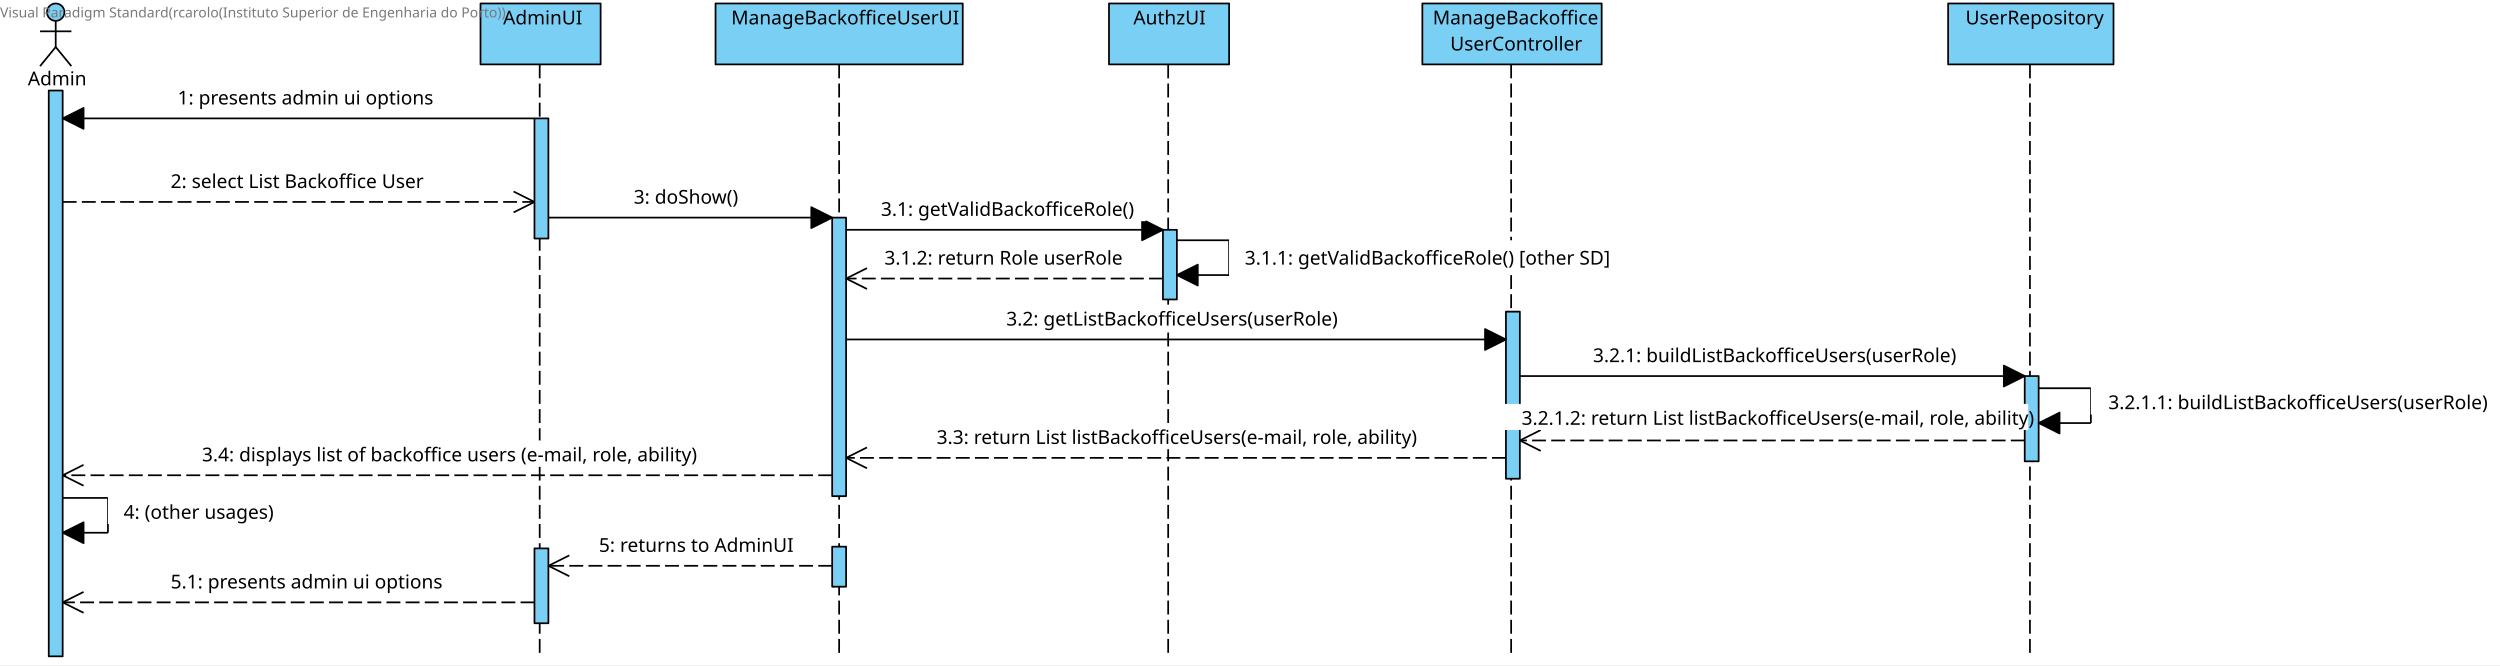
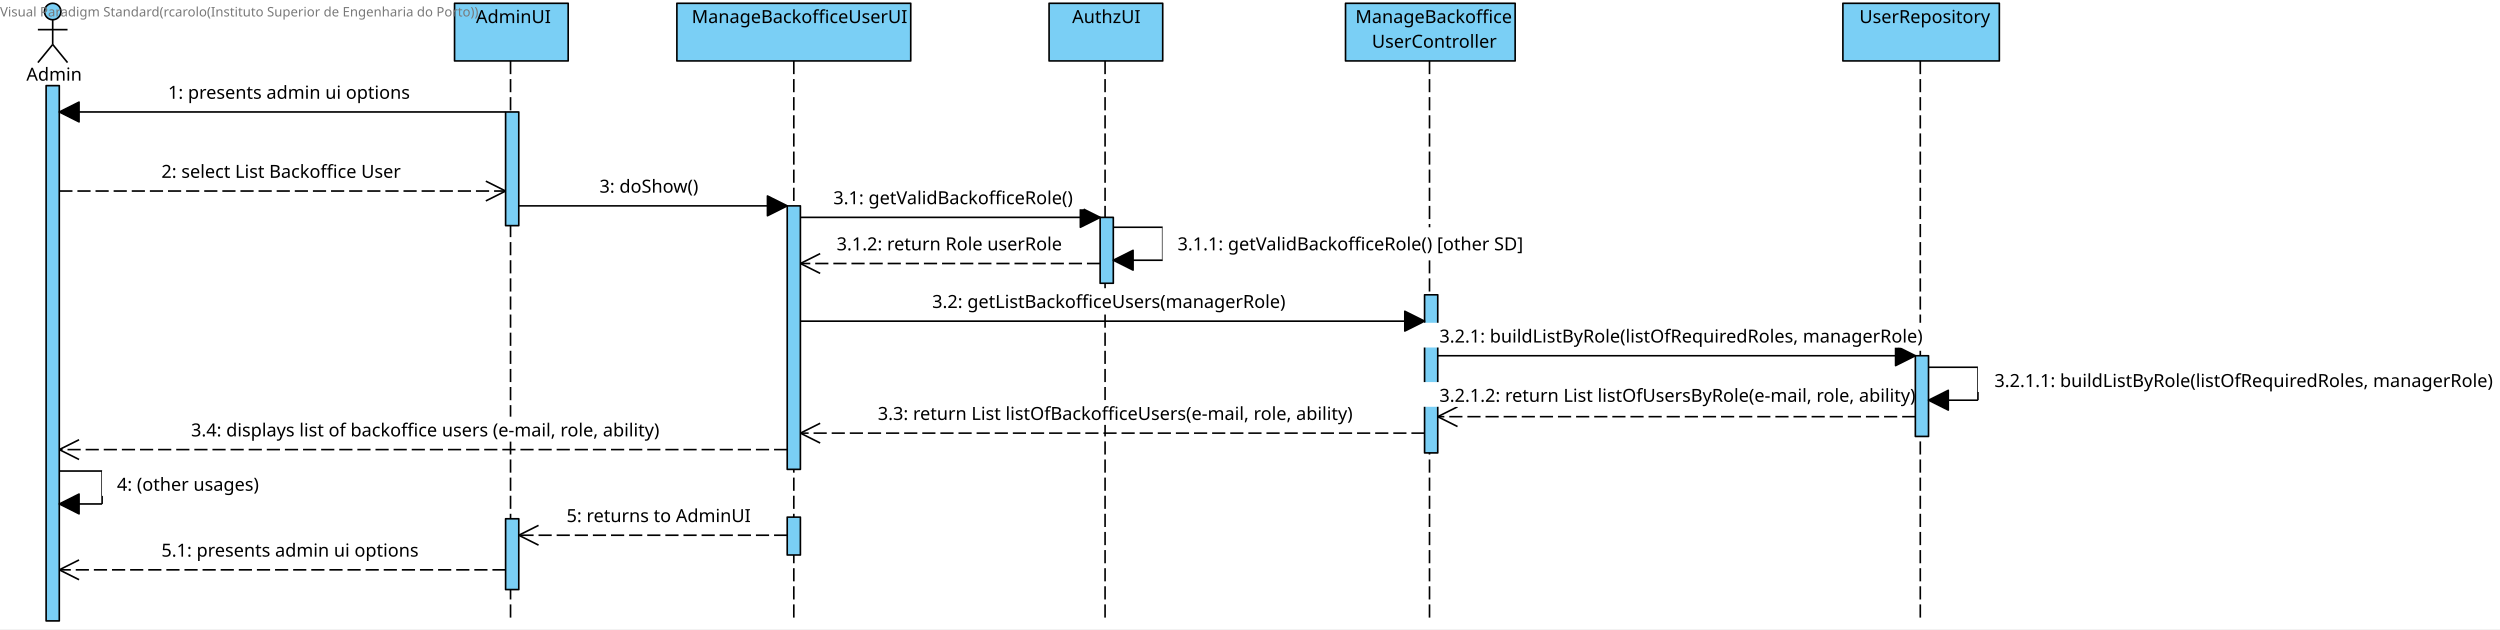
- <svg xmlns="http://www.w3.org/2000/svg" fill-opacity="0" color-rendering="auto" color-interpolation="auto" text-rendering="auto" stroke="rgb(0,0,0)" stroke-linecap="square" width="1436" stroke-miterlimit="10" shape-rendering="auto" stroke-opacity="0" fill="rgb(0,0,0)" stroke-dasharray="none" font-weight="normal" stroke-width="1" height="382" font-family="'Dialog'" font-style="normal" stroke-linejoin="miter" font-size="12px" stroke-dashoffset="0" image-rendering="auto">
+ <svg xmlns="http://www.w3.org/2000/svg" fill-opacity="0" color-rendering="auto" color-interpolation="auto" text-rendering="auto" stroke="rgb(0,0,0)" stroke-linecap="square" width="1518" stroke-miterlimit="10" shape-rendering="auto" stroke-opacity="0" fill="rgb(0,0,0)" stroke-dasharray="none" font-weight="normal" stroke-width="1" height="382" font-family="'Dialog'" font-style="normal" stroke-linejoin="miter" font-size="12px" stroke-dashoffset="0" image-rendering="auto">
  <defs id="genericDefs" />
  <g>
    <defs id="defs1">
      <clipPath clipPathUnits="userSpaceOnUse" id="clipPath1">
        <path d="M-7 -7 L71 -7 L71 387 L-7 387 L-7 -7 Z" />
      </clipPath>
      <clipPath clipPathUnits="userSpaceOnUse" id="clipPath2">
        <path d="M-7 -7 L81 -7 L81 387 L-7 387 L-7 -7 Z" />
      </clipPath>
      <clipPath clipPathUnits="userSpaceOnUse" id="clipPath3">
        <path d="M-7 -7 L19 -7 L19 80 L-7 80 L-7 -7 Z" />
      </clipPath>
      <clipPath clipPathUnits="userSpaceOnUse" id="clipPath4">
        <path d="M-7 -7 L154 -7 L154 387 L-7 387 L-7 -7 Z" />
      </clipPath>
      <clipPath clipPathUnits="userSpaceOnUse" id="clipPath5">
        <path d="M-7 -7 L19 -7 L19 171 L-7 171 L-7 -7 Z" />
      </clipPath>
      <clipPath clipPathUnits="userSpaceOnUse" id="clipPath6">
        <path d="M-7 -7 L19 -7 L19 51 L-7 51 L-7 -7 Z" />
      </clipPath>
      <clipPath clipPathUnits="userSpaceOnUse" id="clipPath7">
        <path d="M-7 -7 L115 -7 L115 387 L-7 387 L-7 -7 Z" />
      </clipPath>
      <clipPath clipPathUnits="userSpaceOnUse" id="clipPath8">
        <path d="M-7 -7 L107 -7 L107 387 L-7 387 L-7 -7 Z" />
      </clipPath>
      <clipPath clipPathUnits="userSpaceOnUse" id="clipPath9">
        <path d="M-7 -7 L19 -7 L19 107 L-7 107 L-7 -7 Z" />
      </clipPath>
      <clipPath clipPathUnits="userSpaceOnUse" id="clipPath10">
        <path d="M-7 -7 L19 -7 L19 60 L-7 60 L-7 -7 Z" />
      </clipPath>
      <clipPath clipPathUnits="userSpaceOnUse" id="clipPath11">
        <path d="M-7 -7 L19 -7 L19 54 L-7 54 L-7 -7 Z" />
      </clipPath>
      <clipPath clipPathUnits="userSpaceOnUse" id="clipPath12">
        <path d="M-7 -7 L19 -7 L19 34 L-7 34 L-7 -7 Z" />
      </clipPath>
      <clipPath clipPathUnits="userSpaceOnUse" id="clipPath13">
        <path d="M-52 -15 L104 -15 L104 30 L-52 30 L-52 -15 Z" />
      </clipPath>
      <clipPath clipPathUnits="userSpaceOnUse" id="clipPath14">
        <path d="M-70 -15 L140 -15 L140 30 L-70 30 L-70 -15 Z" />
      </clipPath>
      <clipPath clipPathUnits="userSpaceOnUse" id="clipPath15">
        <path d="M-143 -15 L286 -15 L286 30 L-143 30 L-143 -15 Z" />
      </clipPath>
      <clipPath clipPathUnits="userSpaceOnUse" id="clipPath16">
        <path d="M-104 -30 L208 -30 L208 60 L-104 60 L-104 -30 Z" />
      </clipPath>
      <clipPath clipPathUnits="userSpaceOnUse" id="clipPath17">
        <path d="M-96 -15 L192 -15 L192 30 L-96 30 L-96 -15 Z" />
      </clipPath>
      <clipPath clipPathUnits="userSpaceOnUse" id="clipPath18">
        <path d="M0 0 L375 0 L375 104 L0 104 L0 0 Z" />
      </clipPath>
      <clipPath clipPathUnits="userSpaceOnUse" id="clipPath19">
        <path d="M72 19 L72 34 L20 34 L20 19 ZM264 30 L264 45 L106 45 L106 30 ZM265 78 L265 93 L103 93 L103 78 ZM0 0 L0 104 L375 104 L375 102 L369 102 L369 87 L375 87 L375 0 Z" />
      </clipPath>
      <clipPath clipPathUnits="userSpaceOnUse" id="clipPath20">
        <path d="M265 30 L265 45 L103 45 L103 30 ZM0 0 L0 104 L375 104 L375 54 L369 54 L369 39 L375 39 L375 0 Z" />
      </clipPath>
      <clipPath clipPathUnits="userSpaceOnUse" id="clipPath21">
        <path d="M0 0 L267 0 L267 104 L0 104 L0 0 Z" />
      </clipPath>
      <clipPath clipPathUnits="userSpaceOnUse" id="clipPath22">
        <path d="M170 30 L170 45 L90 45 L90 30 ZM0 0 L0 104 L267 104 L267 80 L234 80 L234 65 L267 65 L267 52 L231 52 L231 37 L267 37 L267 0 Z" />
      </clipPath>
      <clipPath clipPathUnits="userSpaceOnUse" id="clipPath23">
        <path d="M0 0 L286 0 L286 104 L0 104 L0 0 Z" />
      </clipPath>
      <clipPath clipPathUnits="userSpaceOnUse" id="clipPath24">
-         <path d="M222 30 L222 45 L60 45 L60 30 ZM216 58 L216 73 L63 73 L63 58 ZM0 0 L0 104 L132 104 L132 93 L286 93 L286 76 L270 76 L270 56 L286 56 L286 0 Z" />
+         <path d="M222 30 L222 45 L60 45 L60 30 ZM216 58 L216 73 L63 73 L63 58 ZM0 0 L0 104 L120 104 L120 93 L286 93 L286 76 L270 76 L270 56 L286 56 L286 0 Z" />
      </clipPath>
      <clipPath clipPathUnits="userSpaceOnUse" id="clipPath25">
-         <path d="M222 2 L222 17 L60 17 L60 2 ZM216 30 L216 45 L63 45 L63 30 ZM0 0 L0 104 L286 104 L286 80 L132 80 L132 65 L286 65 L286 48 L270 48 L270 28 L286 28 L286 0 Z" />
+         <path d="M222 2 L222 17 L60 17 L60 2 ZM216 30 L216 45 L63 45 L63 30 ZM0 0 L0 104 L286 104 L286 80 L120 80 L120 65 L286 65 L286 48 L270 48 L270 28 L286 28 L286 0 Z" />
      </clipPath>
      <clipPath clipPathUnits="userSpaceOnUse" id="clipPath26">
        <path d="M0 0 L134 0 L134 124 L0 124 L0 0 Z" />
      </clipPath>
      <clipPath clipPathUnits="userSpaceOnUse" id="clipPath27">
        <path d="M0 0 L0 24 L32 24 L32 39 L0 39 L0 52 L26 52 L26 67 L0 67 L0 87 L134 87 L134 70 L80 70 L80 50 L134 50 L134 0 ZM0 102 L0 124 L134 124 L134 102 Z" />
      </clipPath>
      <clipPath clipPathUnits="userSpaceOnUse" id="clipPath28">
        <path d="M0 0 L483 0 L483 104 L0 104 L0 0 Z" />
      </clipPath>
      <clipPath clipPathUnits="userSpaceOnUse" id="clipPath29">
-         <path d="M337 30 L337 45 L132 45 L132 30 ZM0 0 L0 104 L93 104 L93 98 L376 98 L376 104 L483 104 L483 102 L428 102 L428 87 L483 87 L483 66 L469 66 L469 51 L483 51 L483 13 L270 13 L270 0 L216 0 L216 10 L63 10 L63 0 Z" />
+         <path d="M347 30 L347 45 L120 45 L120 30 ZM0 0 L0 104 L87 104 L87 98 L381 98 L381 104 L483 104 L483 102 L428 102 L428 87 L483 87 L483 66 L428 66 L428 51 L483 51 L483 13 L270 13 L270 0 L216 0 L216 10 L63 10 L63 0 Z" />
      </clipPath>
      <clipPath clipPathUnits="userSpaceOnUse" id="clipPath30">
        <path d="M0 0 L394 0 L394 104 L0 104 L0 0 Z" />
      </clipPath>
      <clipPath clipPathUnits="userSpaceOnUse" id="clipPath31">
-         <path d="M304 30 L304 45 L82 45 L82 30 ZM342 66 L342 81 L41 81 L41 66 ZM0 0 L0 104 L394 104 L394 72 L378 72 L378 57 L394 57 L394 0 Z" />
+         <path d="M345 30 L345 45 L41 45 L41 30 ZM338 66 L338 81 L41 81 L41 66 ZM0 0 L0 104 L394 104 L394 72 L378 72 L378 57 L394 57 L394 0 Z" />
      </clipPath>
      <clipPath clipPathUnits="userSpaceOnUse" id="clipPath32">
-         <path d="M0 0 L0 23 L6 23 L6 38 L0 38 L0 59 L44 59 L44 74 L0 74 L0 124 L134 124 L134 65 L80 65 L80 50 L134 50 L134 0 Z" />
+         <path d="M0 0 L0 23 L47 23 L47 38 L0 38 L0 59 L40 59 L40 74 L0 74 L0 124 L134 124 L134 65 L80 65 L80 50 L134 50 L134 0 Z" />
      </clipPath>
      <clipPath clipPathUnits="userSpaceOnUse" id="clipPath33">
-         <path d="M342 29 L342 44 L41 44 L41 29 ZM0 0 L0 104 L394 104 L394 35 L378 35 L378 20 L394 20 L394 0 L304 0 L304 8 L82 8 L82 0 Z" />
+         <path d="M338 29 L338 44 L41 44 L41 29 ZM0 0 L0 104 L394 104 L394 35 L378 35 L378 20 L394 20 L394 0 L345 0 L345 8 L41 8 L41 0 Z" />
      </clipPath>
      <clipPath clipPathUnits="userSpaceOnUse" id="clipPath34">
-         <path d="M376 30 L376 45 L93 45 L93 30 ZM0 0 L0 92 L22 92 L22 104 L483 104 L483 34 L428 34 L428 19 L483 19 L483 0 Z" />
+         <path d="M381 30 L381 45 L87 45 L87 30 ZM0 0 L0 92 L22 92 L22 104 L483 104 L483 34 L428 34 L428 19 L483 19 L483 0 Z" />
      </clipPath>
      <clipPath clipPathUnits="userSpaceOnUse" id="clipPath35">
        <path d="M0 0 L546 0 L546 104 L0 104 L0 0 Z" />
      </clipPath>
      <clipPath clipPathUnits="userSpaceOnUse" id="clipPath36">
-         <path d="M413 30 L413 45 L121 45 L121 30 ZM180 63 L180 78 L76 78 L76 63 ZM472 82 L472 97 L348 97 L348 82 ZM0 0 L0 104 L102 104 L102 103 L269 103 L269 104 L546 104 L546 35 L543 35 L543 20 L546 20 L546 0 Z" />
+         <path d="M413 30 L413 45 L121 45 L121 30 ZM180 63 L180 78 L76 78 L76 63 ZM472 82 L472 97 L348 97 L348 82 ZM0 0 L0 104 L102 104 L102 103 L269 103 L269 104 L546 104 L546 35 L537 35 L537 20 L546 20 L546 0 Z" />
      </clipPath>
      <clipPath clipPathUnits="userSpaceOnUse" id="clipPath37">
        <path d="M269 30 L269 45 L102 45 L102 30 ZM0 0 L0 104 L375 104 L375 24 L348 24 L348 9 L375 9 L375 0 L180 0 L180 5 L76 5 L76 0 Z" />
      </clipPath>
      <clipPath clipPathUnits="userSpaceOnUse" id="clipPath38">
        <path d="M0 0 L130 0 L130 124 L0 124 L0 0 Z" />
      </clipPath>
      <clipPath clipPathUnits="userSpaceOnUse" id="clipPath39">
        <path d="M0 0 L0 124 L130 124 L130 105 L102 105 L102 90 L130 90 L130 65 L76 65 L76 50 L130 50 L130 32 L121 32 L121 17 L130 17 L130 0 Z" />
      </clipPath>
      <clipPath clipPathUnits="userSpaceOnUse" id="clipPath40">
        <path d="M193 30 L193 45 L69 45 L69 30 ZM0 0 L0 104 L267 104 L267 0 Z" />
      </clipPath>
      <clipPath clipPathUnits="userSpaceOnUse" id="clipPath41">
        <path d="M-124 -15 L248 -15 L248 30 L-124 30 L-124 -15 Z" />
      </clipPath>
      <clipPath clipPathUnits="userSpaceOnUse" id="clipPath42">
        <path d="M-104 -15 L208 -15 L208 30 L-104 30 L-104 -15 Z" />
      </clipPath>
      <clipPath clipPathUnits="userSpaceOnUse" id="clipPath43">
        <path d="M-167 -15 L334 -15 L334 30 L-167 30 L-167 -15 Z" />
      </clipPath>
      <clipPath clipPathUnits="userSpaceOnUse" id="clipPath44">
        <path d="M-292 -15 L584 -15 L584 30 L-292 30 L-292 -15 Z" />
      </clipPath>
      <clipPath clipPathUnits="userSpaceOnUse" id="clipPath45">
-         <path d="M-283 -15 L566 -15 L566 30 L-283 30 L-283 -15 Z" />
+         <path d="M-294 -15 L588 -15 L588 30 L-294 30 L-294 -15 Z" />
      </clipPath>
      <clipPath clipPathUnits="userSpaceOnUse" id="clipPath46">
-         <path d="M-301 -15 L602 -15 L602 30 L-301 30 L-301 -15 Z" />
+         <path d="M-297 -15 L594 -15 L594 30 L-297 30 L-297 -15 Z" />
      </clipPath>
      <clipPath clipPathUnits="userSpaceOnUse" id="clipPath47">
-         <path d="M-231 -15 L462 -15 L462 30 L-231 30 L-231 -15 Z" />
+         <path d="M-313 -15 L626 -15 L626 30 L-313 30 L-313 -15 Z" />
      </clipPath>
      <clipPath clipPathUnits="userSpaceOnUse" id="clipPath48">
-         <path d="M-222 -15 L444 -15 L444 30 L-222 30 L-222 -15 Z" />
+         <path d="M-304 -15 L608 -15 L608 30 L-304 30 L-304 -15 Z" />
      </clipPath>
      <clipPath clipPathUnits="userSpaceOnUse" id="clipPath49">
-         <path d="M-205 -15 L410 -15 L410 30 L-205 30 L-205 -15 Z" />
+         <path d="M-227 -15 L454 -15 L454 30 L-227 30 L-227 -15 Z" />
      </clipPath>
      <clipPath clipPathUnits="userSpaceOnUse" id="clipPath50">
        <path d="M-223 -20 L446 -20 L446 40 L-223 40 L-223 -20 Z" />
      </clipPath>
      <clipPath clipPathUnits="userSpaceOnUse" id="clipPath51">
        <path d="M-153 -15 L306 -15 L306 30 L-153 30 L-153 -15 Z" />
      </clipPath>
      <clipPath clipPathUnits="userSpaceOnUse" id="clipPath52">
        <path d="M-162 -15 L324 -15 L324 30 L-162 30 L-162 -15 Z" />
      </clipPath>
      <clipPath clipPathUnits="userSpaceOnUse" id="clipPath53">
        <path d="M-80 -15 L160 -15 L160 30 L-80 30 L-80 -15 Z" />
      </clipPath>
      <clipPath clipPathUnits="userSpaceOnUse" id="clipPath54">
        <path d="M-158 -15 L316 -15 L316 30 L-158 30 L-158 -15 Z" />
      </clipPath>
    </defs>
    <g fill="white" text-rendering="geometricPrecision" fill-opacity="1" stroke-opacity="1" stroke="white">
-       <rect x="0" width="1436" height="382" y="0" stroke="none" />
+       <rect x="0" width="1518" height="382" y="0" stroke="none" />
    </g>
    <g font-size="11px" transform="translate(2,2)" fill-opacity="1" fill="rgb(122,207,245)" text-rendering="geometricPrecision" image-rendering="optimizeQuality" font-family="sans-serif" stroke="rgb(122,207,245)" stroke-opacity="1">
      <circle r="5" clip-path="url(#clipPath1)" cx="30" cy="5" stroke="none" />
      <rect x="26" width="8" height="325" y="50" clip-path="url(#clipPath1)" stroke="none" />
    </g>
    <g stroke-linecap="butt" font-size="11px" transform="translate(2,2)" fill-opacity="1" fill="black" text-rendering="geometricPrecision" image-rendering="optimizeQuality" font-family="sans-serif" stroke-linejoin="round" stroke="black" stroke-opacity="1" stroke-miterlimit="0">
      <circle fill="none" r="5" clip-path="url(#clipPath1)" cx="30" cy="5" />
      <rect fill="none" x="26" width="8" height="325" y="50" clip-path="url(#clipPath1)" />
      <line y2="25" fill="none" x1="30" clip-path="url(#clipPath1)" x2="30" y1="10" />
      <line y2="36" fill="none" x1="30" clip-path="url(#clipPath1)" x2="21" y1="25" />
      <line y2="36" fill="none" x1="30" clip-path="url(#clipPath1)" x2="39" y1="25" />
      <line y2="16" fill="none" x1="21" clip-path="url(#clipPath1)" x2="39" y1="16" />
    </g>
    <g font-size="11px" transform="translate(637,2)" fill-opacity="1" fill="rgb(122,207,245)" text-rendering="geometricPrecision" image-rendering="optimizeQuality" font-family="sans-serif" stroke="rgb(122,207,245)" stroke-opacity="1">
      <rect x="0" width="69" height="35" y="0" clip-path="url(#clipPath2)" stroke="none" />
    </g>
    <g stroke-linecap="butt" font-size="11px" transform="translate(637,2)" fill-opacity="1" fill="black" text-rendering="geometricPrecision" image-rendering="optimizeQuality" font-family="sans-serif" stroke-linejoin="round" stroke="black" stroke-opacity="1" stroke-miterlimit="0">
      <rect fill="none" x="0" width="69" height="35" y="0" clip-path="url(#clipPath2)" />
      <line clip-path="url(#clipPath2)" fill="none" x1="34" x2="34" y1="35" y2="376" stroke-linejoin="bevel" stroke-dasharray="8,3" />
    </g>
    <g font-size="11px" transform="translate(276,2)" fill-opacity="1" fill="rgb(122,207,245)" text-rendering="geometricPrecision" image-rendering="optimizeQuality" font-family="sans-serif" stroke="rgb(122,207,245)" stroke-opacity="1">
      <rect x="0" width="69" height="35" y="0" clip-path="url(#clipPath2)" stroke="none" />
    </g>
    <g stroke-linecap="butt" font-size="11px" transform="translate(276,2)" fill-opacity="1" fill="black" text-rendering="geometricPrecision" image-rendering="optimizeQuality" font-family="sans-serif" stroke-linejoin="round" stroke="black" stroke-opacity="1" stroke-miterlimit="0">
      <rect fill="none" x="0" width="69" height="35" y="0" clip-path="url(#clipPath2)" />
      <line clip-path="url(#clipPath2)" fill="none" x1="34" x2="34" y1="35" y2="376" stroke-linejoin="bevel" stroke-dasharray="8,3" />
    </g>
    <g font-size="11px" transform="translate(307,68)" fill-opacity="1" fill="rgb(122,207,245)" text-rendering="geometricPrecision" image-rendering="optimizeQuality" font-family="sans-serif" stroke="rgb(122,207,245)" stroke-opacity="1">
      <rect x="0" width="8" height="69" y="0" clip-path="url(#clipPath3)" stroke="none" />
    </g>
    <g stroke-linecap="butt" font-size="11px" transform="translate(307,68)" fill-opacity="1" fill="black" text-rendering="geometricPrecision" image-rendering="optimizeQuality" font-family="sans-serif" stroke-linejoin="round" stroke="black" stroke-opacity="1" stroke-miterlimit="0">
      <rect fill="none" x="0" width="8" height="69" y="0" clip-path="url(#clipPath3)" />
    </g>
    <g font-size="11px" transform="translate(411,2)" fill-opacity="1" fill="rgb(122,207,245)" text-rendering="geometricPrecision" image-rendering="optimizeQuality" font-family="sans-serif" stroke="rgb(122,207,245)" stroke-opacity="1">
      <rect x="0" width="142" height="35" y="0" clip-path="url(#clipPath4)" stroke="none" />
    </g>
    <g stroke-linecap="butt" font-size="11px" transform="translate(411,2)" fill-opacity="1" fill="black" text-rendering="geometricPrecision" image-rendering="optimizeQuality" font-family="sans-serif" stroke-linejoin="round" stroke="black" stroke-opacity="1" stroke-miterlimit="0">
      <rect fill="none" x="0" width="142" height="35" y="0" clip-path="url(#clipPath4)" />
      <line clip-path="url(#clipPath4)" fill="none" x1="71" x2="71" y1="35" y2="376" stroke-linejoin="bevel" stroke-dasharray="8,3" />
    </g>
    <g font-size="11px" transform="translate(478,125)" fill-opacity="1" fill="rgb(122,207,245)" text-rendering="geometricPrecision" image-rendering="optimizeQuality" font-family="sans-serif" stroke="rgb(122,207,245)" stroke-opacity="1">
      <rect x="0" width="8" height="160" y="0" clip-path="url(#clipPath5)" stroke="none" />
    </g>
    <g stroke-linecap="butt" font-size="11px" transform="translate(478,125)" fill-opacity="1" fill="black" text-rendering="geometricPrecision" image-rendering="optimizeQuality" font-family="sans-serif" stroke-linejoin="round" stroke="black" stroke-opacity="1" stroke-miterlimit="0">
      <rect fill="none" x="0" width="8" height="160" y="0" clip-path="url(#clipPath5)" />
    </g>
    <g font-size="11px" transform="translate(668,132)" fill-opacity="1" fill="rgb(122,207,245)" text-rendering="geometricPrecision" image-rendering="optimizeQuality" font-family="sans-serif" stroke="rgb(122,207,245)" stroke-opacity="1">
      <rect x="0" width="8" height="40" y="0" clip-path="url(#clipPath6)" stroke="none" />
    </g>
    <g stroke-linecap="butt" font-size="11px" transform="translate(668,132)" fill-opacity="1" fill="black" text-rendering="geometricPrecision" image-rendering="optimizeQuality" font-family="sans-serif" stroke-linejoin="round" stroke="black" stroke-opacity="1" stroke-miterlimit="0">
      <rect fill="none" x="0" width="8" height="40" y="0" clip-path="url(#clipPath6)" />
    </g>
    <g font-size="11px" transform="translate(817,2)" fill-opacity="1" fill="rgb(122,207,245)" text-rendering="geometricPrecision" image-rendering="optimizeQuality" font-family="sans-serif" stroke="rgb(122,207,245)" stroke-opacity="1">
      <rect x="0" width="103" height="35" y="0" clip-path="url(#clipPath7)" stroke="none" />
    </g>
    <g stroke-linecap="butt" font-size="11px" transform="translate(817,2)" fill-opacity="1" fill="black" text-rendering="geometricPrecision" image-rendering="optimizeQuality" font-family="sans-serif" stroke-linejoin="round" stroke="black" stroke-opacity="1" stroke-miterlimit="0">
      <rect fill="none" x="0" width="103" height="35" y="0" clip-path="url(#clipPath7)" />
      <line clip-path="url(#clipPath7)" fill="none" x1="51" x2="51" y1="35" y2="376" stroke-linejoin="bevel" stroke-dasharray="8,3" />
    </g>
    <g font-size="11px" transform="translate(1119,2)" fill-opacity="1" fill="rgb(122,207,245)" text-rendering="geometricPrecision" image-rendering="optimizeQuality" font-family="sans-serif" stroke="rgb(122,207,245)" stroke-opacity="1">
      <rect x="0" width="95" height="35" y="0" clip-path="url(#clipPath8)" stroke="none" />
    </g>
    <g stroke-linecap="butt" font-size="11px" transform="translate(1119,2)" fill-opacity="1" fill="black" text-rendering="geometricPrecision" image-rendering="optimizeQuality" font-family="sans-serif" stroke-linejoin="round" stroke="black" stroke-opacity="1" stroke-miterlimit="0">
      <rect fill="none" x="0" width="95" height="35" y="0" clip-path="url(#clipPath8)" />
      <line clip-path="url(#clipPath8)" fill="none" x1="47" x2="47" y1="35" y2="376" stroke-linejoin="bevel" stroke-dasharray="8,3" />
    </g>
    <g font-size="11px" transform="translate(865,179)" fill-opacity="1" fill="rgb(122,207,245)" text-rendering="geometricPrecision" image-rendering="optimizeQuality" font-family="sans-serif" stroke="rgb(122,207,245)" stroke-opacity="1">
      <rect x="0" width="8" height="96" y="0" clip-path="url(#clipPath9)" stroke="none" />
    </g>
    <g stroke-linecap="butt" font-size="11px" transform="translate(865,179)" fill-opacity="1" fill="black" text-rendering="geometricPrecision" image-rendering="optimizeQuality" font-family="sans-serif" stroke-linejoin="round" stroke="black" stroke-opacity="1" stroke-miterlimit="0">
      <rect fill="none" x="0" width="8" height="96" y="0" clip-path="url(#clipPath9)" />
    </g>
    <g font-size="11px" transform="translate(1163,216)" fill-opacity="1" fill="rgb(122,207,245)" text-rendering="geometricPrecision" image-rendering="optimizeQuality" font-family="sans-serif" stroke="rgb(122,207,245)" stroke-opacity="1">
      <rect x="0" width="8" height="49" y="0" clip-path="url(#clipPath10)" stroke="none" />
    </g>
    <g stroke-linecap="butt" font-size="11px" transform="translate(1163,216)" fill-opacity="1" fill="black" text-rendering="geometricPrecision" image-rendering="optimizeQuality" font-family="sans-serif" stroke-linejoin="round" stroke="black" stroke-opacity="1" stroke-miterlimit="0">
      <rect fill="none" x="0" width="8" height="49" y="0" clip-path="url(#clipPath10)" />
    </g>
    <g font-size="11px" transform="translate(307,315)" fill-opacity="1" fill="rgb(122,207,245)" text-rendering="geometricPrecision" image-rendering="optimizeQuality" font-family="sans-serif" stroke="rgb(122,207,245)" stroke-opacity="1">
      <rect x="0" width="8" height="43" y="0" clip-path="url(#clipPath11)" stroke="none" />
    </g>
    <g stroke-linecap="butt" font-size="11px" transform="translate(307,315)" fill-opacity="1" fill="black" text-rendering="geometricPrecision" image-rendering="optimizeQuality" font-family="sans-serif" stroke-linejoin="round" stroke="black" stroke-opacity="1" stroke-miterlimit="0">
      <rect fill="none" x="0" width="8" height="43" y="0" clip-path="url(#clipPath11)" />
    </g>
    <g font-size="11px" transform="translate(478,314)" fill-opacity="1" fill="rgb(122,207,245)" text-rendering="geometricPrecision" image-rendering="optimizeQuality" font-family="sans-serif" stroke="rgb(122,207,245)" stroke-opacity="1">
      <rect x="0" width="8" height="23" y="0" clip-path="url(#clipPath12)" stroke="none" />
    </g>
    <g stroke-linecap="butt" font-size="11px" transform="translate(478,314)" fill-opacity="1" fill="black" text-rendering="geometricPrecision" image-rendering="optimizeQuality" font-family="sans-serif" stroke-linejoin="round" stroke="black" stroke-opacity="1" stroke-miterlimit="0">
      <rect fill="none" x="0" width="8" height="23" y="0" clip-path="url(#clipPath12)" />
    </g>
    <g font-size="11px" transform="translate(6,37)" fill-opacity="1" fill="black" text-rendering="geometricPrecision" image-rendering="optimizeQuality" font-family="sans-serif" stroke="black" stroke-opacity="1">
      <text x="10" xml:space="preserve" y="12" clip-path="url(#clipPath13)" stroke="none">Admin</text>
    </g>
    <g font-size="11px" transform="translate(637,2)" fill-opacity="1" fill="black" text-rendering="geometricPrecision" image-rendering="optimizeQuality" font-family="sans-serif" stroke="black" stroke-opacity="1">
      <text x="14" xml:space="preserve" y="12" clip-path="url(#clipPath14)" stroke="none">AuthzUI</text>
    </g>
    <g font-size="11px" transform="translate(276,2)" fill-opacity="1" fill="black" text-rendering="geometricPrecision" image-rendering="optimizeQuality" font-family="sans-serif" stroke="black" stroke-opacity="1">
      <text x="13" xml:space="preserve" y="12" clip-path="url(#clipPath14)" stroke="none">AdminUI</text>
    </g>
    <g font-size="11px" transform="translate(411,2)" fill-opacity="1" fill="black" text-rendering="geometricPrecision" image-rendering="optimizeQuality" font-family="sans-serif" stroke="black" stroke-opacity="1">
      <text x="9" xml:space="preserve" y="12" clip-path="url(#clipPath15)" stroke="none">ManageBackofficeUserUI</text>
    </g>
    <g font-size="11px" transform="translate(817,2)" fill-opacity="1" fill="black" text-rendering="geometricPrecision" image-rendering="optimizeQuality" font-family="sans-serif" stroke="black" stroke-opacity="1">
      <text x="6" xml:space="preserve" y="12" clip-path="url(#clipPath16)" stroke="none">ManageBackoffice</text>
      <text x="16" xml:space="preserve" y="27" clip-path="url(#clipPath16)" stroke="none">UserController</text>
    </g>
    <g font-size="11px" transform="translate(1119,2)" fill-opacity="1" fill="black" text-rendering="geometricPrecision" image-rendering="optimizeQuality" font-family="sans-serif" stroke="black" stroke-opacity="1">
      <text x="10" xml:space="preserve" y="12" clip-path="url(#clipPath17)" stroke="none">UserRepository</text>
    </g>
    <g stroke-linecap="butt" font-size="11px" transform="translate(-14,18)" fill-opacity="1" fill="black" text-rendering="geometricPrecision" image-rendering="optimizeQuality" font-family="sans-serif" stroke-linejoin="round" stroke="black" stroke-opacity="1">
      <line y2="50" fill="none" x1="321" clip-path="url(#clipPath19)" x2="50" y1="50" />
      <polygon points=" 50 50 62 56 62 44" clip-path="url(#clipPath19)" stroke="none" />
      <polygon fill="none" points=" 50 50 62 56 62 44" clip-path="url(#clipPath19)" />
    </g>
    <g fill-opacity="1" text-rendering="geometricPrecision" stroke="black" stroke-linecap="butt" transform="translate(-14,66)" stroke-miterlimit="0" stroke-opacity="1" fill="black" stroke-dasharray="8,3" font-family="sans-serif" stroke-linejoin="round" font-size="11px" image-rendering="optimizeQuality">
      <line y2="50" fill="none" x1="50" clip-path="url(#clipPath20)" x2="321" y1="50" />
      <line clip-path="url(#clipPath20)" fill="none" x1="321" x2="309" y1="50" y2="44" stroke-dasharray="none" stroke-miterlimit="10" />
      <line clip-path="url(#clipPath20)" fill="none" x1="321" x2="309" y1="50" y2="56" stroke-dasharray="none" stroke-miterlimit="10" />
    </g>
    <g stroke-linecap="butt" font-size="11px" transform="translate(265,75)" fill-opacity="1" fill="black" text-rendering="geometricPrecision" image-rendering="optimizeQuality" font-family="sans-serif" stroke-linejoin="round" stroke="black" stroke-opacity="1">
      <line y2="50" fill="none" x1="50" clip-path="url(#clipPath22)" x2="213" y1="50" />
      <polygon points=" 213 50 201 44 201 56" clip-path="url(#clipPath22)" stroke="none" />
      <polygon fill="none" points=" 213 50 201 44 201 56" clip-path="url(#clipPath22)" />
    </g>
    <g stroke-linecap="butt" font-size="11px" transform="translate(436,82)" fill-opacity="1" fill="black" text-rendering="geometricPrecision" image-rendering="optimizeQuality" font-family="sans-serif" stroke-linejoin="round" stroke="black" stroke-opacity="1">
      <line y2="50" fill="none" x1="50" clip-path="url(#clipPath24)" x2="232" y1="50" />
      <polygon points=" 232 50 220 44 220 56" clip-path="url(#clipPath24)" stroke="none" />
      <polygon fill="none" points=" 232 50 220 44 220 56" clip-path="url(#clipPath24)" />
    </g>
    <g fill-opacity="1" text-rendering="geometricPrecision" stroke="black" stroke-linecap="butt" transform="translate(436,110)" stroke-miterlimit="0" stroke-opacity="1" fill="black" stroke-dasharray="8,3" font-family="sans-serif" stroke-linejoin="round" font-size="11px" image-rendering="optimizeQuality">
      <line y2="50" fill="none" x1="232" clip-path="url(#clipPath25)" x2="50" y1="50" />
      <line clip-path="url(#clipPath25)" fill="none" x1="50" x2="62" y1="50" y2="56" stroke-dasharray="none" stroke-miterlimit="10" />
      <line clip-path="url(#clipPath25)" fill="none" x1="50" x2="62" y1="50" y2="44" stroke-dasharray="none" stroke-miterlimit="10" />
    </g>
    <g stroke-linecap="butt" font-size="11px" transform="translate(626,88)" fill-opacity="1" fill="black" text-rendering="geometricPrecision" image-rendering="optimizeQuality" font-family="sans-serif" stroke-linejoin="round" stroke="black" stroke-opacity="1">
      <line y2="50" fill="none" x1="50" clip-path="url(#clipPath27)" x2="80" y1="50" />
      <line y2="70" fill="none" x1="80" clip-path="url(#clipPath27)" x2="80" y1="50" />
      <line y2="70" fill="none" x1="80" clip-path="url(#clipPath27)" x2="50" y1="70" />
      <polygon points=" 50 70 62 76 62 64" clip-path="url(#clipPath27)" stroke="none" />
      <polygon fill="none" points=" 50 70 62 76 62 64" clip-path="url(#clipPath27)" />
    </g>
    <g stroke-linecap="butt" font-size="11px" transform="translate(436,145)" fill-opacity="1" fill="black" text-rendering="geometricPrecision" image-rendering="optimizeQuality" font-family="sans-serif" stroke-linejoin="round" stroke="black" stroke-opacity="1">
      <line y2="50" fill="none" x1="50" clip-path="url(#clipPath29)" x2="429" y1="50" />
      <polygon points=" 429 50 417 44 417 56" clip-path="url(#clipPath29)" stroke="none" />
      <polygon fill="none" points=" 429 50 417 44 417 56" clip-path="url(#clipPath29)" />
    </g>
    <g stroke-linecap="butt" font-size="11px" transform="translate(823,166)" fill-opacity="1" fill="black" text-rendering="geometricPrecision" image-rendering="optimizeQuality" font-family="sans-serif" stroke-linejoin="round" stroke="black" stroke-opacity="1">
      <line y2="50" fill="none" x1="50" clip-path="url(#clipPath31)" x2="340" y1="50" />
      <polygon points=" 340 50 328 44 328 56" clip-path="url(#clipPath31)" stroke="none" />
      <polygon fill="none" points=" 340 50 328 44 328 56" clip-path="url(#clipPath31)" />
    </g>
    <g stroke-linecap="butt" font-size="11px" transform="translate(1121,173)" fill-opacity="1" fill="black" text-rendering="geometricPrecision" image-rendering="optimizeQuality" font-family="sans-serif" stroke-linejoin="round" stroke="black" stroke-opacity="1">
      <line y2="50" fill="none" x1="50" clip-path="url(#clipPath32)" x2="80" y1="50" />
      <line y2="70" fill="none" x1="80" clip-path="url(#clipPath32)" x2="80" y1="50" />
      <line y2="70" fill="none" x1="80" clip-path="url(#clipPath32)" x2="50" y1="70" />
      <polygon points=" 50 70 62 76 62 64" clip-path="url(#clipPath32)" stroke="none" />
      <polygon fill="none" points=" 50 70 62 76 62 64" clip-path="url(#clipPath32)" />
    </g>
    <g fill-opacity="1" text-rendering="geometricPrecision" stroke="black" stroke-linecap="butt" transform="translate(823,203)" stroke-miterlimit="0" stroke-opacity="1" fill="black" stroke-dasharray="8,3" font-family="sans-serif" stroke-linejoin="round" font-size="11px" image-rendering="optimizeQuality">
      <line y2="50" fill="none" x1="340" clip-path="url(#clipPath33)" x2="50" y1="50" />
      <line clip-path="url(#clipPath33)" fill="none" x1="50" x2="62" y1="50" y2="56" stroke-dasharray="none" stroke-miterlimit="10" />
      <line clip-path="url(#clipPath33)" fill="none" x1="50" x2="62" y1="50" y2="44" stroke-dasharray="none" stroke-miterlimit="10" />
    </g>
    <g fill-opacity="1" text-rendering="geometricPrecision" stroke="black" stroke-linecap="butt" transform="translate(436,213)" stroke-miterlimit="0" stroke-opacity="1" fill="black" stroke-dasharray="8,3" font-family="sans-serif" stroke-linejoin="round" font-size="11px" image-rendering="optimizeQuality">
      <line y2="50" fill="none" x1="429" clip-path="url(#clipPath34)" x2="50" y1="50" />
      <line clip-path="url(#clipPath34)" fill="none" x1="50" x2="62" y1="50" y2="56" stroke-dasharray="none" stroke-miterlimit="10" />
      <line clip-path="url(#clipPath34)" fill="none" x1="50" x2="62" y1="50" y2="44" stroke-dasharray="none" stroke-miterlimit="10" />
    </g>
    <g fill-opacity="1" text-rendering="geometricPrecision" stroke="black" stroke-linecap="butt" transform="translate(-14,223)" stroke-miterlimit="0" stroke-opacity="1" fill="black" stroke-dasharray="8,3" font-family="sans-serif" stroke-linejoin="round" font-size="11px" image-rendering="optimizeQuality">
      <line y2="50" fill="none" x1="492" clip-path="url(#clipPath36)" x2="50" y1="50" />
      <line clip-path="url(#clipPath36)" fill="none" x1="50" x2="62" y1="50" y2="56" stroke-dasharray="none" stroke-miterlimit="10" />
      <line clip-path="url(#clipPath36)" fill="none" x1="50" x2="62" y1="50" y2="44" stroke-dasharray="none" stroke-miterlimit="10" />
    </g>
    <g fill-opacity="1" text-rendering="geometricPrecision" stroke="black" stroke-linecap="butt" transform="translate(-14,296)" stroke-miterlimit="0" stroke-opacity="1" fill="black" stroke-dasharray="8,3" font-family="sans-serif" stroke-linejoin="round" font-size="11px" image-rendering="optimizeQuality">
      <line y2="50" fill="none" x1="321" clip-path="url(#clipPath37)" x2="50" y1="50" />
      <line clip-path="url(#clipPath37)" fill="none" x1="50" x2="62" y1="50" y2="56" stroke-dasharray="none" stroke-miterlimit="10" />
      <line clip-path="url(#clipPath37)" fill="none" x1="50" x2="62" y1="50" y2="44" stroke-dasharray="none" stroke-miterlimit="10" />
    </g>
    <g stroke-linecap="butt" font-size="11px" transform="translate(-14,236)" fill-opacity="1" fill="black" text-rendering="geometricPrecision" image-rendering="optimizeQuality" font-family="sans-serif" stroke-linejoin="round" stroke="black" stroke-opacity="1">
      <line y2="50" fill="none" x1="50" clip-path="url(#clipPath39)" x2="76" y1="50" />
      <line y2="70" fill="none" x1="76" clip-path="url(#clipPath39)" x2="76" y1="50" />
      <line y2="70" fill="none" x1="76" clip-path="url(#clipPath39)" x2="50" y1="70" />
      <polygon points=" 50 70 62 76 62 64" clip-path="url(#clipPath39)" stroke="none" />
      <polygon fill="none" points=" 50 70 62 76 62 64" clip-path="url(#clipPath39)" />
    </g>
    <g fill-opacity="1" text-rendering="geometricPrecision" stroke="black" stroke-linecap="butt" transform="translate(265,275)" stroke-miterlimit="0" stroke-opacity="1" fill="black" stroke-dasharray="8,3" font-family="sans-serif" stroke-linejoin="round" font-size="11px" image-rendering="optimizeQuality">
      <line y2="50" fill="none" x1="213" clip-path="url(#clipPath40)" x2="50" y1="50" />
      <line clip-path="url(#clipPath40)" fill="none" x1="50" x2="62" y1="50" y2="56" stroke-dasharray="none" stroke-miterlimit="10" />
      <line clip-path="url(#clipPath40)" fill="none" x1="50" x2="62" y1="50" y2="44" stroke-dasharray="none" stroke-miterlimit="10" />
    </g>
    <g font-size="11px" transform="translate(334,305)" fill-opacity="1" fill="white" text-rendering="geometricPrecision" image-rendering="optimizeQuality" font-family="sans-serif" stroke="white" stroke-opacity="1">
      <rect x="0" width="124" height="15" y="0" clip-path="url(#clipPath41)" stroke="none" />
      <text fill="black" x="10" xml:space="preserve" y="12" clip-path="url(#clipPath41)" stroke="none">5: returns to AdminUI</text>
    </g>
    <g font-size="11px" transform="translate(62,286)" fill-opacity="1" fill="white" text-rendering="geometricPrecision" image-rendering="optimizeQuality" font-family="sans-serif" stroke="white" stroke-opacity="1">
      <rect x="0" width="104" height="15" y="0" clip-path="url(#clipPath42)" stroke="none" />
      <text fill="black" x="9" xml:space="preserve" y="12" clip-path="url(#clipPath42)" stroke="none">4: (other usages)</text>
    </g>
    <g font-size="11px" transform="translate(88,326)" fill-opacity="1" fill="white" text-rendering="geometricPrecision" image-rendering="optimizeQuality" font-family="sans-serif" stroke="white" stroke-opacity="1">
      <rect x="0" width="167" height="15" y="0" clip-path="url(#clipPath43)" stroke="none" />
      <text fill="black" x="10" xml:space="preserve" y="12" clip-path="url(#clipPath43)" stroke="none">5.1: presents admin ui options</text>
    </g>
    <g font-size="11px" transform="translate(107,253)" fill-opacity="1" fill="white" text-rendering="geometricPrecision" image-rendering="optimizeQuality" font-family="sans-serif" stroke="white" stroke-opacity="1">
      <rect x="0" width="292" height="15" y="0" clip-path="url(#clipPath44)" stroke="none" />
      <text fill="black" x="9" xml:space="preserve" y="12" clip-path="url(#clipPath44)" stroke="none">3.4: displays list of backoffice users (e-mail, role, ability)</text>
    </g>
-     <g font-size="11px" transform="translate(529,243)" fill-opacity="1" fill="white" text-rendering="geometricPrecision" image-rendering="optimizeQuality" font-family="sans-serif" stroke="white" stroke-opacity="1">
-       <rect x="0" width="283" height="15" y="0" clip-path="url(#clipPath45)" stroke="none" />
-       <text fill="black" x="9" xml:space="preserve" y="12" clip-path="url(#clipPath45)" stroke="none">3.3: return List listBackofficeUsers(e-mail, role, ability)</text>
+     <g font-size="11px" transform="translate(523,243)" fill-opacity="1" fill="white" text-rendering="geometricPrecision" image-rendering="optimizeQuality" font-family="sans-serif" stroke="white" stroke-opacity="1">
+       <rect x="0" width="294" height="15" y="0" clip-path="url(#clipPath45)" stroke="none" />
+       <text fill="black" x="10" xml:space="preserve" y="12" clip-path="url(#clipPath45)" stroke="none">3.3: return List listOfBackofficeUsers(e-mail, role, ability)</text>
    </g>
    <g font-size="11px" transform="translate(864,232)" fill-opacity="1" fill="white" text-rendering="geometricPrecision" image-rendering="optimizeQuality" font-family="sans-serif" stroke="white" stroke-opacity="1">
-       <rect x="0" width="301" height="15" y="0" clip-path="url(#clipPath46)" stroke="none" />
-       <text fill="black" x="10" xml:space="preserve" y="12" clip-path="url(#clipPath46)" stroke="none">3.2.1.2: return List listBackofficeUsers(e-mail, role, ability)</text>
+       <rect x="0" width="297" height="15" y="0" clip-path="url(#clipPath46)" stroke="none" />
+       <text fill="black" x="10" xml:space="preserve" y="12" clip-path="url(#clipPath46)" stroke="none">3.2.1.2: return List listOfUsersByRole(e-mail, role, ability)</text>
    </g>
    <g font-size="11px" transform="translate(1201,223)" fill-opacity="1" fill="white" text-rendering="geometricPrecision" image-rendering="optimizeQuality" font-family="sans-serif" stroke="white" stroke-opacity="1">
-       <rect x="0" width="231" height="15" y="0" clip-path="url(#clipPath47)" stroke="none" />
-       <text fill="black" x="10" xml:space="preserve" y="12" clip-path="url(#clipPath47)" stroke="none">3.2.1.1: buildListBackofficeUsers(userRole)</text>
-     </g>
-     <g font-size="11px" transform="translate(905,196)" fill-opacity="1" fill="white" text-rendering="geometricPrecision" image-rendering="optimizeQuality" font-family="sans-serif" stroke="white" stroke-opacity="1">
-       <rect x="0" width="222" height="15" y="0" clip-path="url(#clipPath48)" stroke="none" />
-       <text fill="black" x="10" xml:space="preserve" y="12" clip-path="url(#clipPath48)" stroke="none">3.2.1: buildListBackofficeUsers(userRole)</text>
-     </g>
-     <g font-size="11px" transform="translate(568,175)" fill-opacity="1" fill="white" text-rendering="geometricPrecision" image-rendering="optimizeQuality" font-family="sans-serif" stroke="white" stroke-opacity="1">
-       <rect x="0" width="205" height="15" y="0" clip-path="url(#clipPath49)" stroke="none" />
-       <text fill="black" x="10" xml:space="preserve" y="12" clip-path="url(#clipPath49)" stroke="none">3.2: getListBackofficeUsers(userRole)</text>
+       <rect x="0" width="313" height="15" y="0" clip-path="url(#clipPath47)" stroke="none" />
+       <text fill="black" x="10" xml:space="preserve" y="12" clip-path="url(#clipPath47)" stroke="none">3.2.1.1: buildListByRole(listOfRequiredRoles, managerRole)</text>
+     </g>
+     <g font-size="11px" transform="translate(864,196)" fill-opacity="1" fill="white" text-rendering="geometricPrecision" image-rendering="optimizeQuality" font-family="sans-serif" stroke="white" stroke-opacity="1">
+       <rect x="0" width="304" height="15" y="0" clip-path="url(#clipPath48)" stroke="none" />
+       <text fill="black" x="10" xml:space="preserve" y="12" clip-path="url(#clipPath48)" stroke="none">3.2.1: buildListByRole(listOfRequiredRoles, managerRole)</text>
+     </g>
+     <g font-size="11px" transform="translate(556,175)" fill-opacity="1" fill="white" text-rendering="geometricPrecision" image-rendering="optimizeQuality" font-family="sans-serif" stroke="white" stroke-opacity="1">
+       <rect x="0" width="227" height="15" y="0" clip-path="url(#clipPath49)" stroke="none" />
+       <text fill="black" x="10" xml:space="preserve" y="12" clip-path="url(#clipPath49)" stroke="none">3.2: getListBackofficeUsers(managerRole)</text>
    </g>
    <g font-size="11px" transform="translate(706,138)" fill-opacity="1" fill="white" text-rendering="geometricPrecision" image-rendering="optimizeQuality" font-family="sans-serif" stroke="white" stroke-opacity="1">
      <rect x="0" width="223" height="20" y="0" clip-path="url(#clipPath50)" stroke="none" />
      <text fill="black" x="9" xml:space="preserve" y="14" clip-path="url(#clipPath50)" stroke="none">3.1.1: getValidBackofficeRole() [other SD]</text>
    </g>
    <g font-size="11px" transform="translate(499,140)" fill-opacity="1" fill="white" text-rendering="geometricPrecision" image-rendering="optimizeQuality" font-family="sans-serif" stroke="white" stroke-opacity="1">
      <rect x="0" width="153" height="15" y="0" clip-path="url(#clipPath51)" stroke="none" />
      <text fill="black" x="9" xml:space="preserve" y="12" clip-path="url(#clipPath51)" stroke="none">3.1.2: return Role userRole</text>
    </g>
    <g font-size="11px" transform="translate(496,112)" fill-opacity="1" fill="white" text-rendering="geometricPrecision" image-rendering="optimizeQuality" font-family="sans-serif" stroke="white" stroke-opacity="1">
      <rect x="0" width="162" height="15" y="0" clip-path="url(#clipPath52)" stroke="none" />
      <text fill="black" x="10" xml:space="preserve" y="12" clip-path="url(#clipPath52)" stroke="none">3.1: getValidBackofficeRole()</text>
    </g>
    <g font-size="11px" transform="translate(355,105)" fill-opacity="1" fill="white" text-rendering="geometricPrecision" image-rendering="optimizeQuality" font-family="sans-serif" stroke="white" stroke-opacity="1">
      <rect x="0" width="80" height="15" y="0" clip-path="url(#clipPath53)" stroke="none" />
      <text fill="black" x="9" xml:space="preserve" y="12" clip-path="url(#clipPath53)" stroke="none">3: doShow()</text>
    </g>
    <g font-size="11px" transform="translate(89,96)" fill-opacity="1" fill="white" text-rendering="geometricPrecision" image-rendering="optimizeQuality" font-family="sans-serif" stroke="white" stroke-opacity="1">
      <rect x="0" width="162" height="15" y="0" clip-path="url(#clipPath52)" stroke="none" />
      <text fill="black" x="9" xml:space="preserve" y="12" clip-path="url(#clipPath52)" stroke="none">2: select List Backoffice User</text>
    </g>
    <g font-size="11px" transform="translate(92,48)" fill-opacity="1" fill="white" text-rendering="geometricPrecision" image-rendering="optimizeQuality" font-family="sans-serif" stroke="white" stroke-opacity="1">
      <rect x="0" width="158" height="15" y="0" clip-path="url(#clipPath54)" stroke="none" />
      <text fill="black" x="10" xml:space="preserve" y="12" clip-path="url(#clipPath54)" stroke="none">1: presents admin ui options</text>
    </g>
    <g font-size="8px" fill-opacity="1" fill="rgb(120,120,120)" text-rendering="geometricPrecision" image-rendering="optimizeQuality" stroke="rgb(120,120,120)" stroke-opacity="1">
      <text x="0" xml:space="preserve" y="10" stroke="none">Visual Paradigm Standard(rcarolo(Instituto Superior de Engenharia do Porto))</text>
    </g>
  </g>
</svg>
